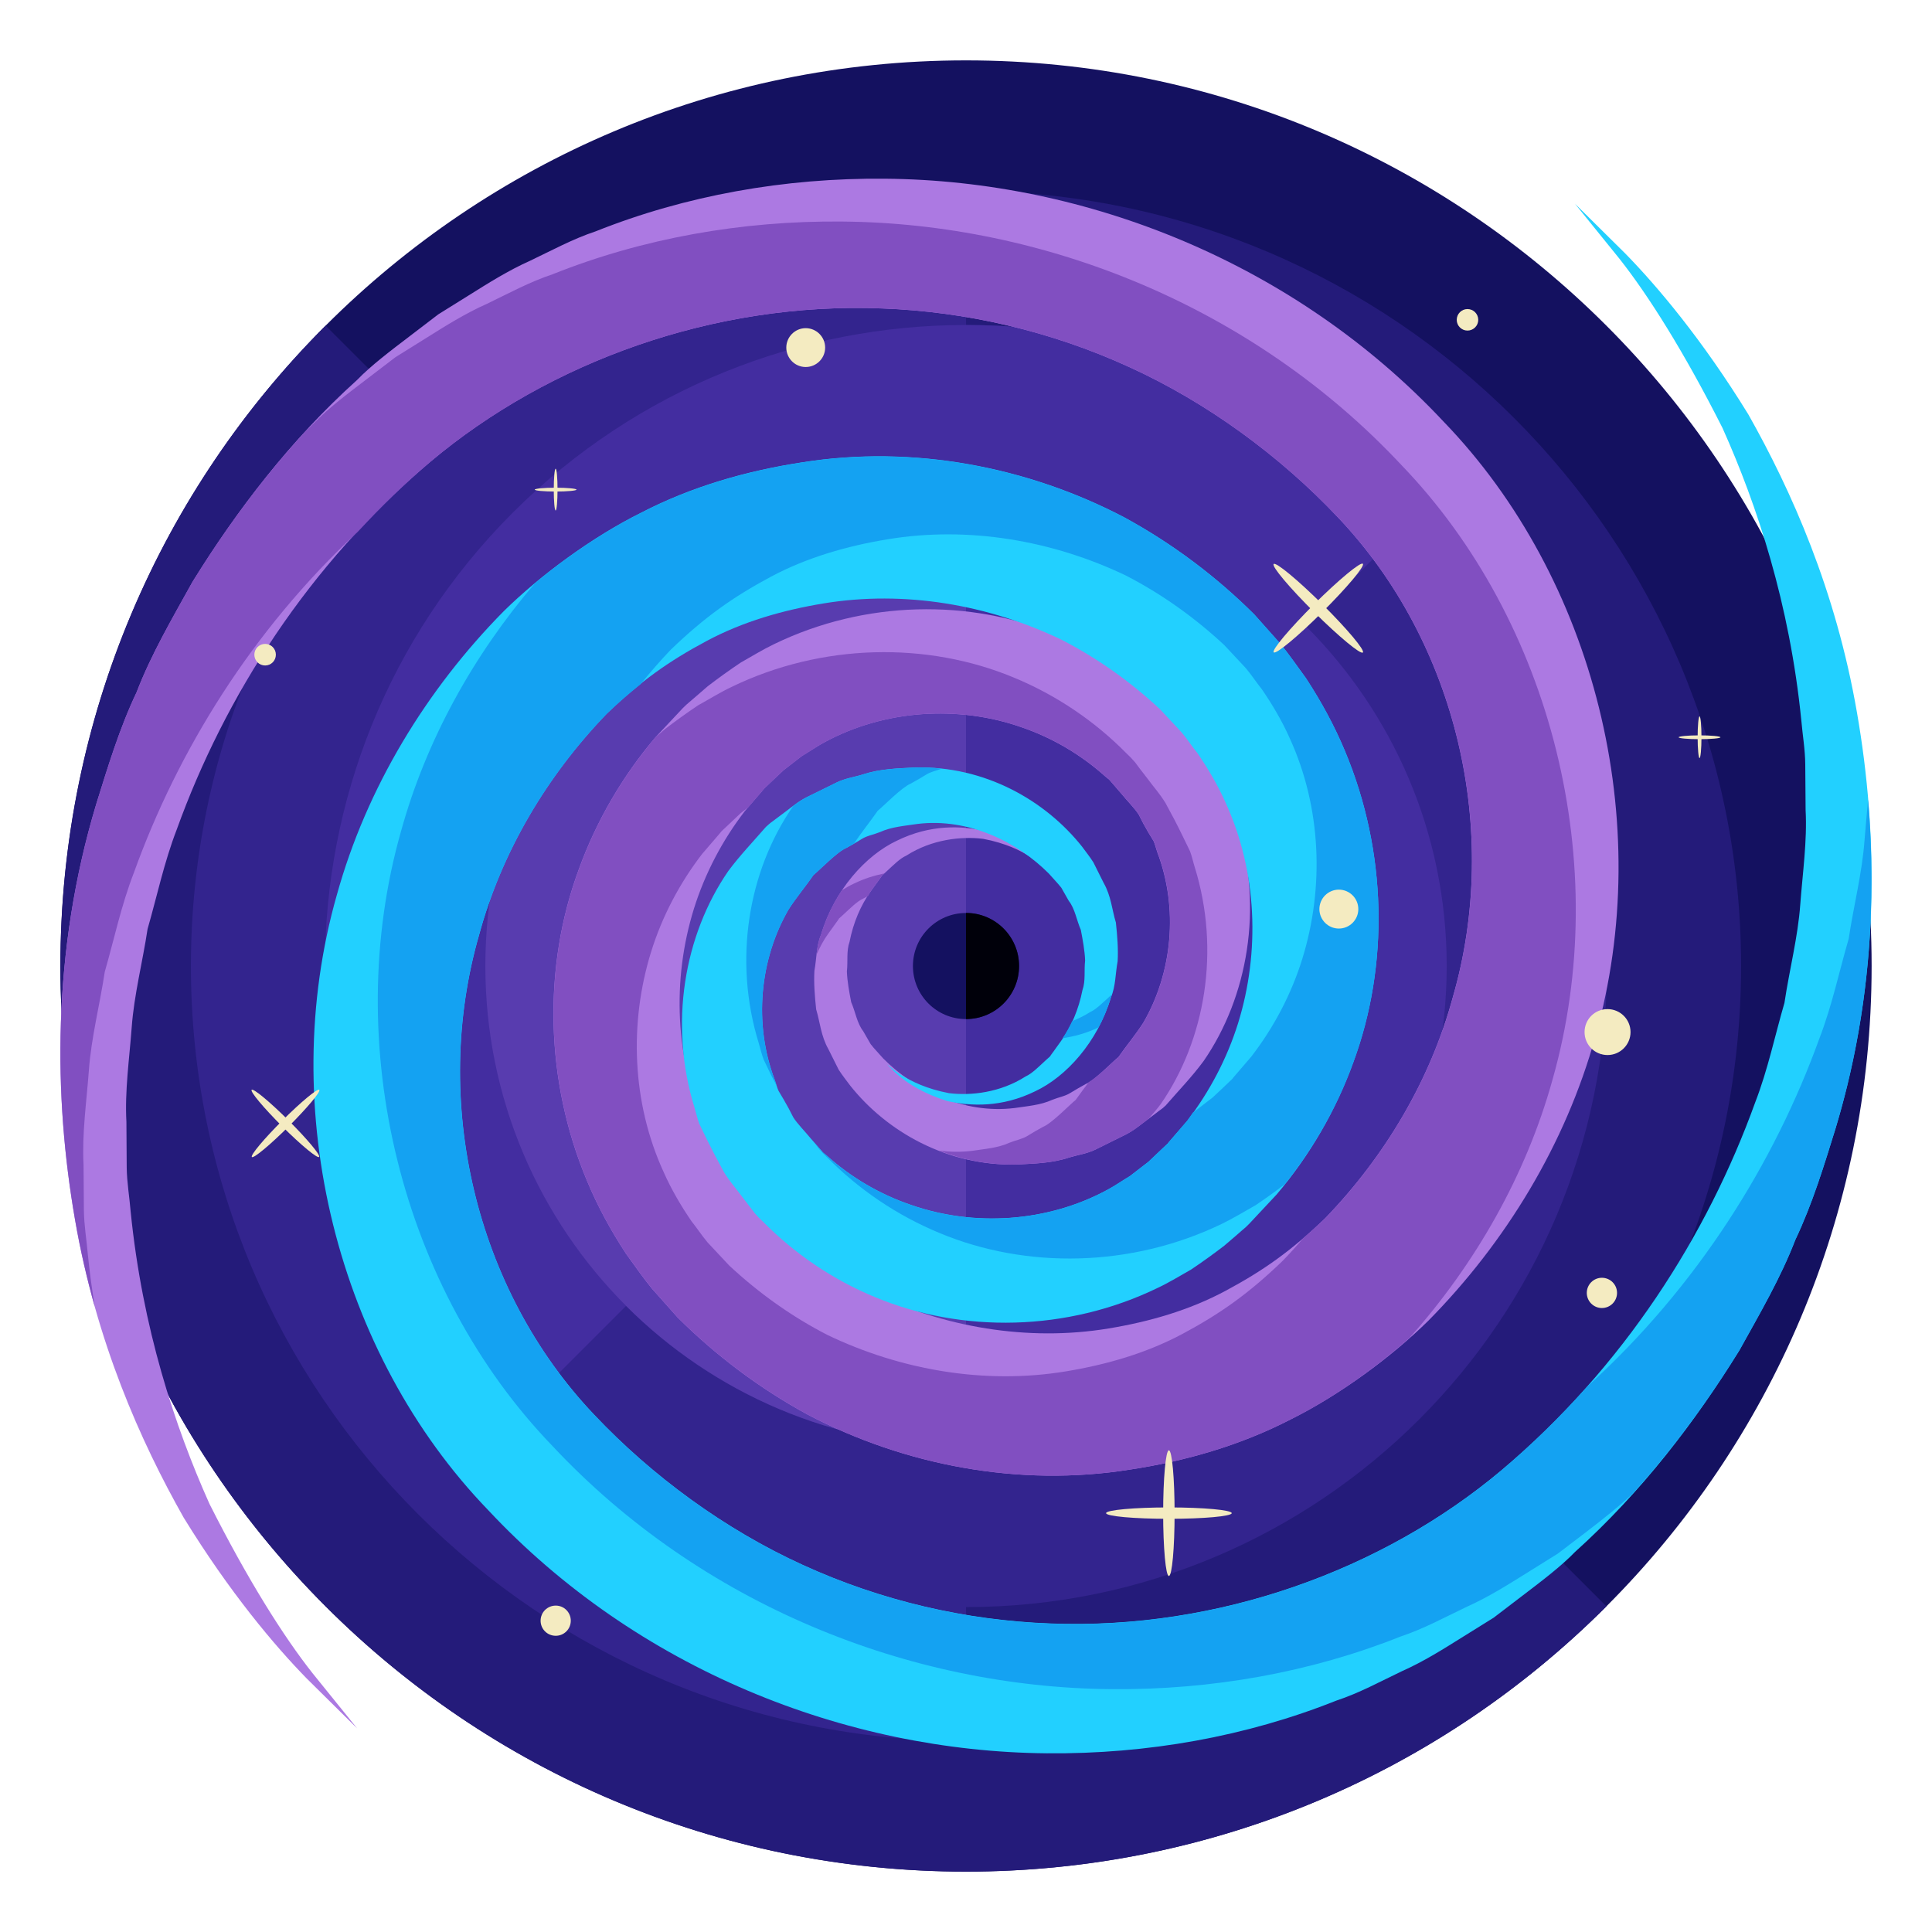
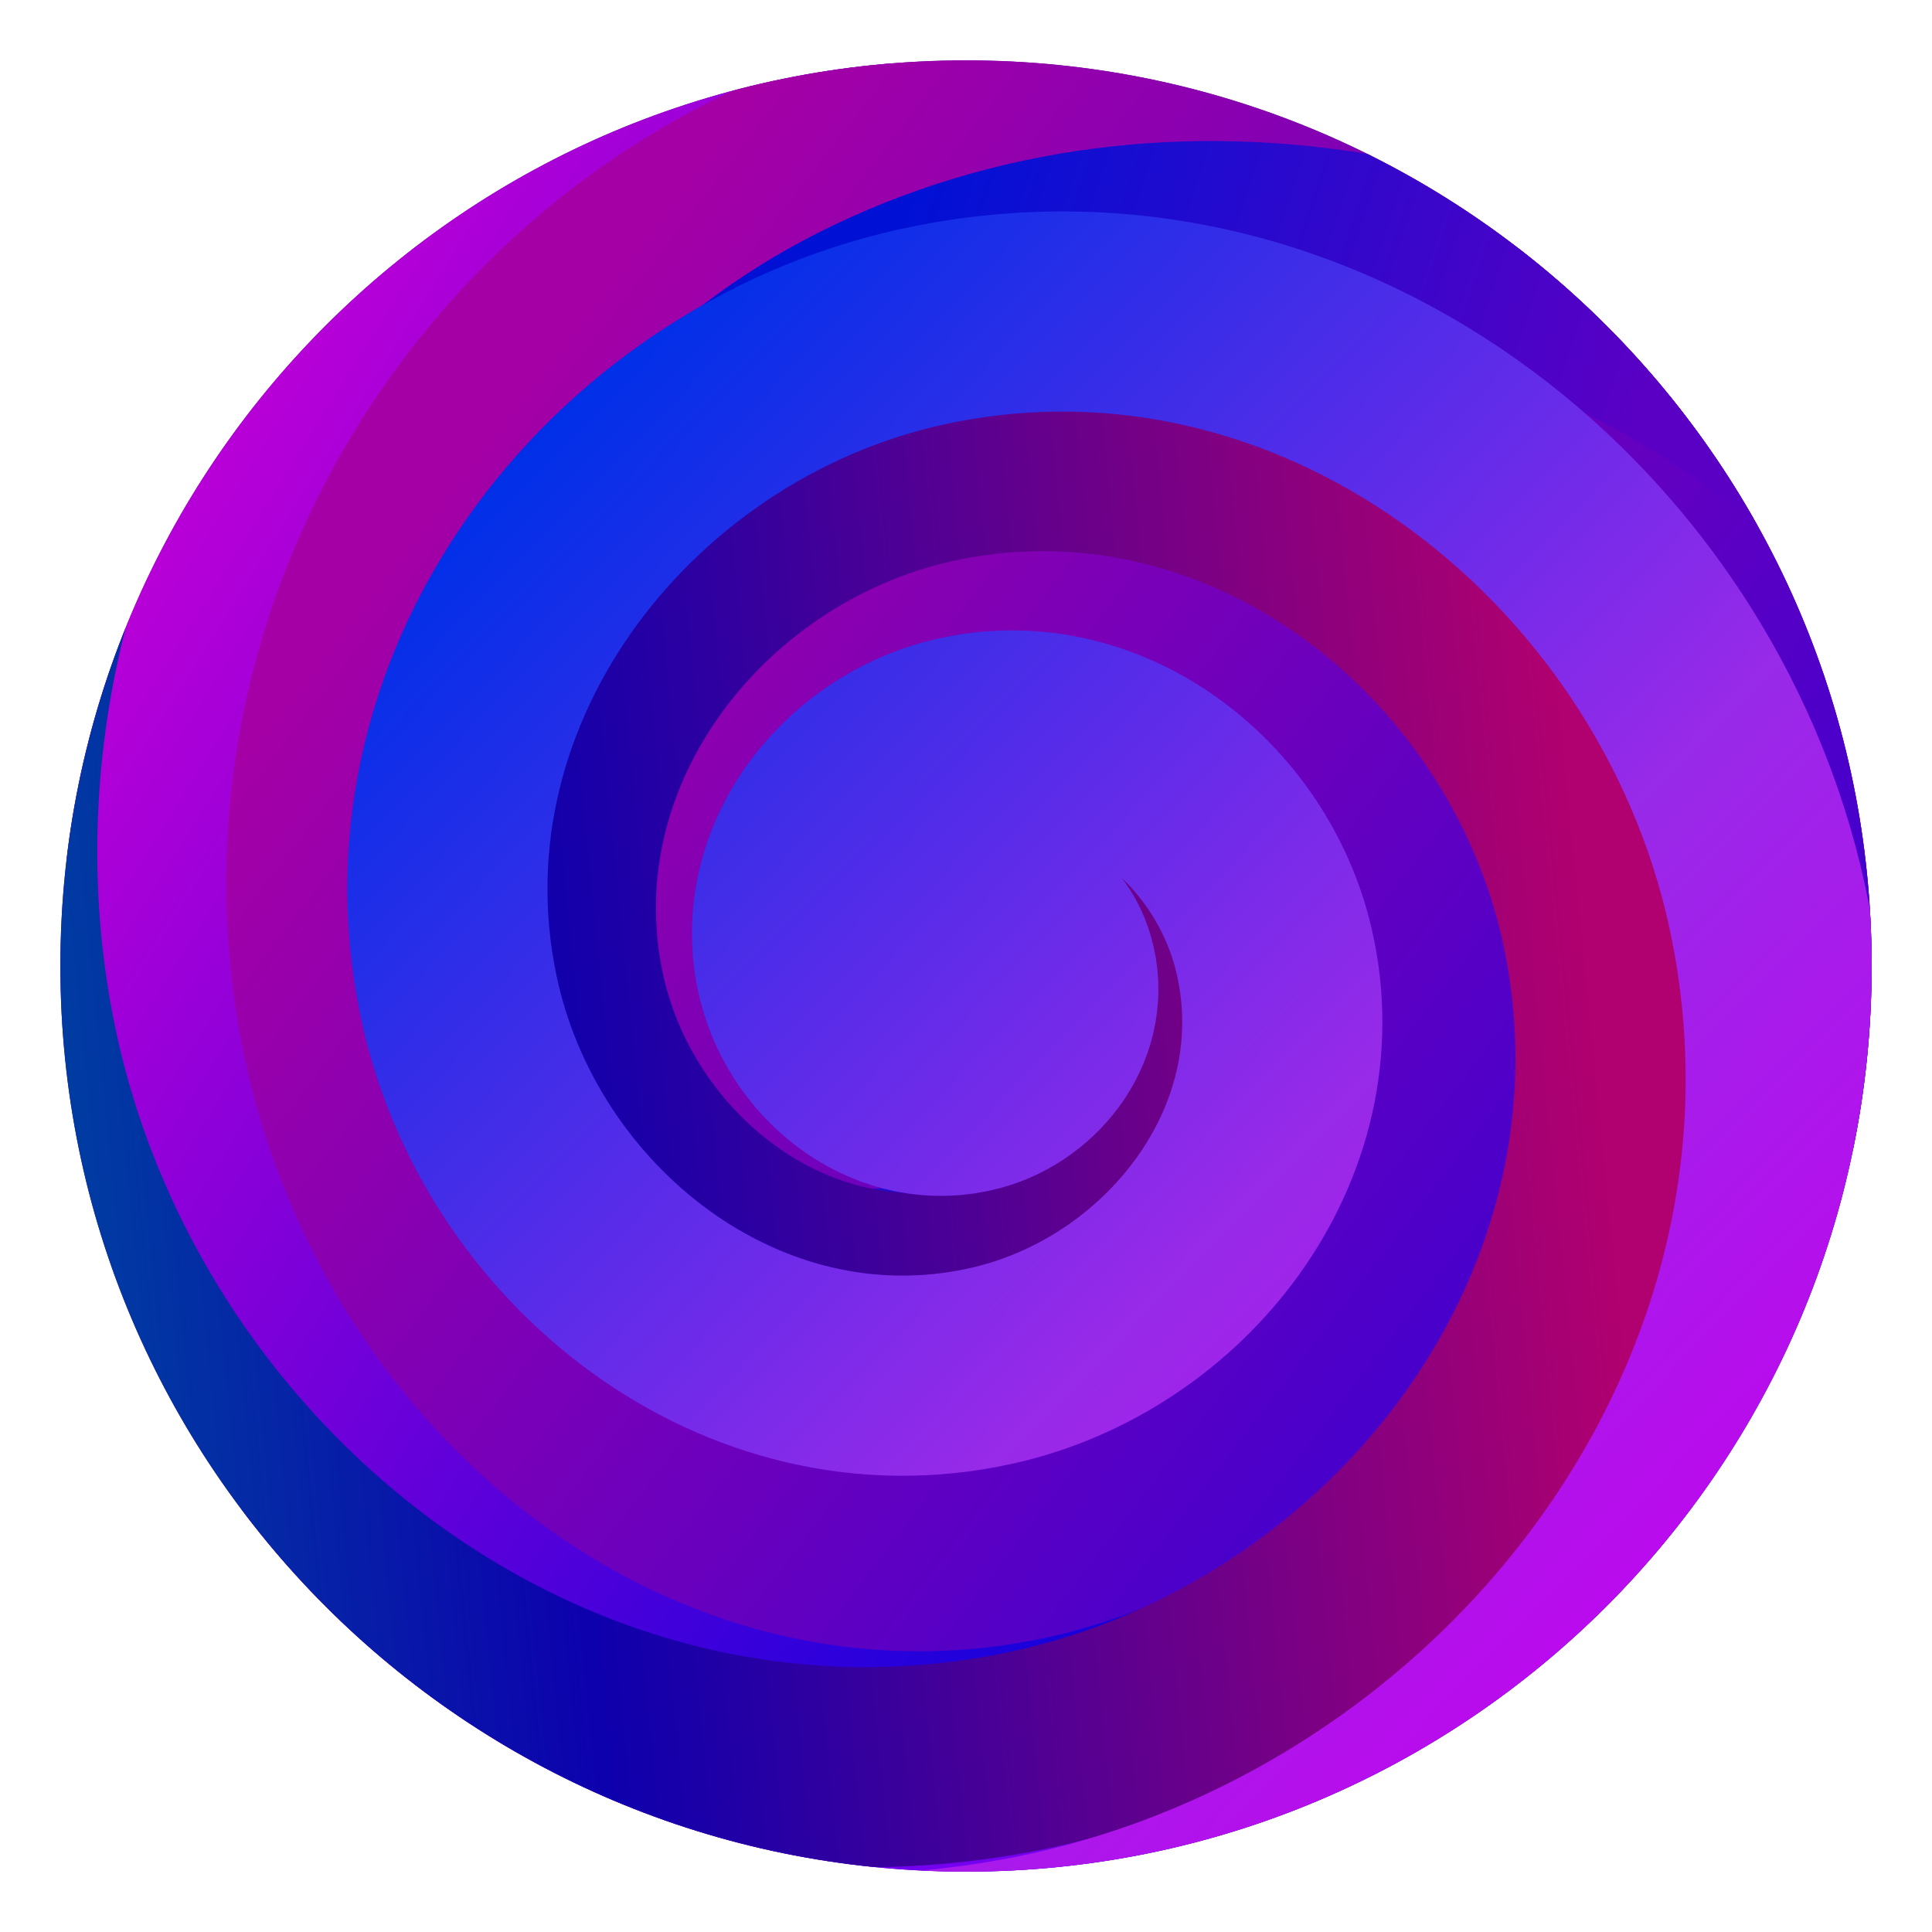
<svg xmlns="http://www.w3.org/2000/svg" height="128px" viewBox="0 0 128 128" width="128px">
-   <path d="m 124 64 c 0 33.137 -26.863 60 -60 60 s -60 -26.863 -60 -60 s 26.863 -60 60 -60 s 60 26.863 60 60 z m 0 0" fill="#141160" />
-   <path d="m 106.43 106.426 c -23.434 23.434 -61.426 23.43 -84.859 -0.004 c -23.422 -23.43 -23.422 -61.414 0 -84.848" fill="#241b7a" />
-   <path d="m 115.352 64 c 0 28.363 -22.992 51.352 -51.352 51.352 s -51.348 -22.988 -51.348 -51.352 c 0 -28.359 22.988 -51.348 51.348 -51.348 s 51.352 22.988 51.352 51.348 z m 0 0" fill="#241b7a" />
-   <path d="m 64.004 115.355 c -28.363 -0.004 -51.352 -22.996 -51.355 -51.355 c 0.004 -28.359 22.996 -51.348 51.355 -51.352" fill="#33248e" />
-   <path d="m 106.469 64 c 0 23.457 -19.012 42.473 -42.469 42.473 s -42.469 -19.016 -42.469 -42.473 c 0 -23.453 19.012 -42.469 42.469 -42.469 s 42.469 19.016 42.469 42.469 z m 0 0" fill="#33248e" />
-   <path d="m 33.965 94.035 c -16.582 -16.59 -16.578 -43.477 0.004 -60.066 c 16.586 -16.582 43.477 -16.582 60.062 0" fill="#432da0" />
-   <path d="m 95.848 64 c 0 17.59 -14.258 31.848 -31.848 31.848 s -31.848 -14.258 -31.848 -31.848 c 0 -17.586 14.258 -31.844 31.848 -31.844 s 31.848 14.258 31.848 31.844 z m 0 0" fill="#432da0" />
-   <path d="m 64 95.848 c -17.586 0 -31.844 -14.258 -31.844 -31.848 c 0 -17.586 14.258 -31.844 31.844 -31.844" fill="#583caf" />
-   <path d="m 23.664 114.512 s -1.168 -1.152 -3.348 -3.312 c -2.129 -2.18 -5.102 -5.699 -8.148 -10.656 c -2.852 -5.047 -5.797 -11.637 -7.203 -19.758 c -1.395 -8.051 -1.559 -17.668 1.418 -27.535 c 0.766 -2.449 1.523 -4.973 2.672 -7.398 c 0.965 -2.512 2.352 -4.871 3.707 -7.316 c 2.926 -4.723 6.48 -9.383 10.891 -13.359 c 0.934 -0.965 2.223 -1.938 3.488 -2.902 l 1.902 -1.453 l 1.98 -1.234 c 1.316 -0.824 2.648 -1.668 4.094 -2.312 c 1.422 -0.676 2.824 -1.445 4.344 -1.949 c 5.945 -2.371 12.516 -3.555 19.188 -3.488 c 13.348 0.113 27.172 5.598 37.004 16.105 c 9.988 10.348 14.078 26.539 10.039 40.746 c -1.973 7.113 -5.941 13.625 -11.07 18.82 c -2.422 2.379 -5.859 4.914 -9.125 6.535 c -3.34 1.723 -6.984 2.766 -10.645 3.32 c -7.348 1.172 -14.938 -0.281 -21.355 -3.652 c -3.184 -1.734 -6.082 -3.918 -8.605 -6.43 l -1.703 -1.914 c -0.543 -0.664 -1.164 -1.543 -1.719 -2.316 c -1.031 -1.578 -1.879 -3.137 -2.578 -4.816 c -2.793 -6.656 -2.934 -14.188 -0.547 -20.637 c 1.168 -3.23 2.918 -6.203 5.07 -8.742 l 1.703 -1.816 l 0.105 -0.113 l 0.246 -0.238 l 0.203 -0.176 l 0.406 -0.348 l 0.812 -0.703 c 0.68 -0.523 1.465 -1.086 2.195 -1.574 c 0.734 -0.414 1.449 -0.855 2.199 -1.215 c 6.027 -2.926 12.996 -3.004 18.703 -0.633 c 2.859 1.172 5.402 2.922 7.461 5.016 l 0.199 0.191 l 0.102 0.098 c -0.008 -0.008 0.445 0.492 0.285 0.324 l 0.289 0.379 l 0.578 0.75 c 0.387 0.535 0.766 0.934 1.148 1.566 c 0.387 0.703 0.758 1.414 1.109 2.129 l 0.516 1.059 c 0.133 0.355 0.203 0.703 0.309 1.055 c 1.723 5.539 0.688 11.441 -2.238 15.684 c -0.762 1.035 -1.652 1.953 -2.461 2.887 c -0.098 0.094 0.117 -0.086 -0.242 0.23 l -0.082 0.062 l -0.168 0.121 l -0.32 0.246 l -0.645 0.484 c -0.43 0.324 -0.809 0.648 -1.465 0.953 c -0.598 0.297 -1.188 0.59 -1.773 0.879 c -0.59 0.285 -1.172 0.355 -1.75 0.531 c -1.141 0.383 -2.316 0.402 -3.453 0.465 c -4.637 0.121 -8.645 -2.188 -11.062 -5.234 c -0.262 -0.355 -0.516 -0.668 -0.762 -1.051 c -0.223 -0.453 -0.449 -0.902 -0.676 -1.352 c -0.504 -0.891 -0.551 -1.781 -0.812 -2.637 c -0.094 -0.871 -0.164 -1.742 -0.117 -2.566 c 0.152 -0.82 0.121 -1.648 0.438 -2.379 c 0.887 -2.977 2.973 -5.27 5.023 -6.234 c 2.227 -1.094 4.281 -0.992 5.82 -0.652 c 3.07 0.961 3.977 2.57 4.035 2.449 c -0.031 0.117 -1.18 -1.367 -4.141 -1.922 c -1.449 -0.176 -3.398 0.031 -5.086 1.113 c -0.43 0.188 -0.848 0.625 -1.289 1.027 l -0.332 0.305 c 0.004 0.012 -0.141 0.207 -0.203 0.293 c -0.168 0.234 -0.344 0.469 -0.512 0.707 c -0.684 0.949 -1.18 2.117 -1.426 3.383 c -0.219 0.613 -0.098 1.305 -0.176 1.961 c 0.027 0.672 0.156 1.355 0.285 2.031 c 0.277 0.625 0.387 1.402 0.793 1.918 l 0.496 0.863 c 0.238 0.309 0.555 0.629 0.832 0.949 c 2.059 2.07 5.297 3.707 8.711 3.285 c 0.84 -0.129 1.703 -0.184 2.5 -0.547 c 0.391 -0.16 0.859 -0.238 1.188 -0.453 c 0.34 -0.207 0.676 -0.402 1.02 -0.59 c 0.598 -0.25 1.754 -1.453 2.172 -1.793 c 0.535 -0.77 1.148 -1.492 1.652 -2.285 c 1.898 -3.281 2.344 -7.543 0.906 -11.309 c -0.078 -0.234 -0.141 -0.492 -0.234 -0.707 l -0.352 -0.578 c -0.227 -0.383 -0.434 -0.773 -0.633 -1.176 c -0.27 -0.426 -0.785 -0.934 -1.164 -1.402 l -0.621 -0.719 l -0.312 -0.359 c -0.215 -0.23 0.195 0.219 0.125 0.148 l -0.082 -0.062 l -0.156 -0.129 c -1.605 -1.441 -3.512 -2.574 -5.598 -3.281 c -4.145 -1.441 -9.023 -1.168 -13.039 1.023 c -0.504 0.27 -0.973 0.605 -1.461 0.891 l -1.227 0.949 l -0.777 0.734 l -0.387 0.367 l -0.199 0.188 c -0.062 0.055 0.211 -0.191 0.059 -0.047 l -0.07 0.086 l -1.191 1.383 c -1.48 1.926 -2.637 4.121 -3.371 6.469 c -1.457 4.688 -1.277 10.004 0.828 14.605 c 0.508 1.141 1.172 2.27 1.852 3.262 c 0.371 0.457 0.625 0.867 1.062 1.391 l 1.434 1.535 c 1.953 1.824 4.141 3.383 6.527 4.605 c 4.812 2.312 10.391 3.297 15.77 2.406 c 2.676 -0.441 5.336 -1.199 7.746 -2.492 c 2.504 -1.34 4.363 -2.652 6.613 -4.82 c 3.953 -4.098 6.953 -9.133 8.449 -14.641 c 3.18 -11.004 0.273 -23.477 -7.613 -31.785 c -3.844 -4.074 -8.68 -7.617 -13.832 -9.961 c -5.184 -2.375 -10.793 -3.672 -16.367 -3.879 c -11.156 -0.441 -22.07 3.555 -29.914 10.141 c -8.113 6.848 -13.648 15.594 -16.816 24.375 c -0.844 2.184 -1.312 4.441 -1.934 6.594 c -0.336 2.219 -0.895 4.367 -1.051 6.504 c -0.16 2.137 -0.465 4.23 -0.352 6.273 c 0.004 1.023 0.016 2.031 0.02 3.027 c 0.012 0.992 0.184 1.961 0.262 2.926 c 0.773 7.695 2.922 14.23 5.223 19.363 c 2.539 5.035 4.914 8.793 6.824 11.211 c 1.934 2.387 2.961 3.664 2.961 3.664 z m 0 0" fill="#ac79e2" />
-   <path d="m 54.094 63.254 c 0.223 -0.496 0.473 -0.977 0.777 -1.391 c 0.172 -0.242 0.34 -0.477 0.508 -0.707 c 0.062 -0.09 0.211 -0.285 0.203 -0.297 l 0.332 -0.301 c 0.445 -0.406 0.863 -0.84 1.289 -1.031 c 0.102 -0.062 0.207 -0.098 0.309 -0.156 c 0.074 -0.113 0.117 -0.242 0.195 -0.348 c 0.172 -0.238 0.344 -0.477 0.512 -0.707 c 0.062 -0.09 0.207 -0.281 0.203 -0.297 l 0.164 -0.152 c -0.652 0.137 -1.316 0.332 -2.016 0.676 c -0.262 0.121 -0.523 0.27 -0.789 0.434 c -0.582 0.875 -1.07 1.871 -1.391 2.957 c -0.176 0.414 -0.242 0.859 -0.297 1.32 z m 0 0" fill="#814fc1" />
-   <path d="m 36.621 18.168 c -1.523 0.504 -2.926 1.27 -4.344 1.953 c -1.445 0.641 -2.777 1.48 -4.098 2.309 l -1.977 1.234 l -1.902 1.453 c -1.27 0.965 -2.559 1.941 -3.488 2.902 c -0.203 0.184 -0.379 0.383 -0.578 0.566 c -2.879 3.125 -5.352 6.52 -7.477 9.953 c -1.355 2.445 -2.738 4.805 -3.703 7.316 c -1.152 2.426 -1.906 4.949 -2.672 7.398 c -2.973 9.863 -2.812 19.48 -1.414 27.535 c 0.348 2.02 0.793 3.945 1.309 5.773 c -0.18 -1.125 -0.34 -2.266 -0.457 -3.449 c -0.082 -0.961 -0.25 -1.926 -0.262 -2.922 c -0.004 -0.996 -0.016 -2.004 -0.023 -3.023 c -0.109 -2.051 0.195 -4.141 0.355 -6.273 c 0.156 -2.145 0.715 -4.289 1.051 -6.508 c 0.621 -2.152 1.09 -4.41 1.938 -6.59 c 2.898 -8.039 7.805 -16.035 14.848 -22.586 c 1.496 -1.613 3.082 -3.172 4.809 -4.629 c 7.844 -6.59 18.754 -10.586 29.91 -10.145 c 5.574 0.207 11.188 1.508 16.367 3.879 c 5.152 2.344 9.988 5.891 13.832 9.965 c 7.887 8.309 10.793 20.777 7.613 31.785 c -1.496 5.508 -4.496 10.539 -8.445 14.641 c -0.508 0.488 -0.988 0.918 -1.465 1.324 c -0.445 0.52 -0.902 1.027 -1.379 1.516 c -2.25 2.164 -4.109 3.48 -6.609 4.82 c -2.414 1.293 -5.07 2.051 -7.746 2.492 c -5.383 0.891 -10.961 -0.098 -15.773 -2.402 c -2.387 -1.223 -4.574 -2.789 -6.527 -4.609 l -1.434 -1.531 c -0.438 -0.527 -0.688 -0.934 -1.059 -1.395 c -0.68 -0.988 -1.348 -2.121 -1.852 -3.266 c -2.109 -4.594 -2.289 -9.91 -0.828 -14.602 c 0.73 -2.348 1.891 -4.543 3.371 -6.469 l 1.188 -1.383 l 0.074 -0.09 c 0.148 -0.145 -0.125 0.105 -0.062 0.047 l 0.199 -0.188 l 0.387 -0.363 l 0.777 -0.734 l 0.492 -0.379 l 0.973 -1.133 l 0.074 -0.09 c 0.148 -0.145 -0.125 0.105 -0.059 0.047 l 0.199 -0.188 l 0.387 -0.363 l 0.777 -0.738 l 1.227 -0.945 c 0.488 -0.285 0.957 -0.625 1.457 -0.891 c 4.023 -2.195 8.898 -2.469 13.043 -1.023 c 2.086 0.703 3.992 1.836 5.598 3.281 l 0.156 0.129 l 0.078 0.062 c 0.07 0.07 -0.34 -0.379 -0.125 -0.148 l 0.312 0.359 l 0.621 0.719 c 0.383 0.469 0.898 0.973 1.168 1.402 c 0.195 0.402 0.406 0.793 0.629 1.176 l 0.352 0.574 c 0.098 0.219 0.156 0.473 0.238 0.707 c 1.438 3.77 0.988 8.031 -0.906 11.309 c -0.508 0.797 -1.121 1.52 -1.652 2.285 c -0.383 0.309 -1.352 1.301 -1.98 1.672 c -0.293 0.387 -0.582 0.773 -0.863 1.172 c -0.418 0.336 -1.574 1.547 -2.172 1.793 c -0.344 0.184 -0.68 0.379 -1.016 0.59 c -0.332 0.211 -0.801 0.293 -1.191 0.453 c -0.801 0.363 -1.66 0.414 -2.496 0.543 c -0.738 0.09 -1.461 0.074 -2.176 -0.016 c 1.59 0.617 3.324 0.969 5.172 0.918 c 1.137 -0.062 2.312 -0.082 3.453 -0.465 c 0.578 -0.18 1.16 -0.246 1.75 -0.531 c 0.586 -0.285 1.176 -0.582 1.773 -0.879 c 0.66 -0.301 1.039 -0.629 1.465 -0.949 l 0.266 -0.203 c 0.273 -0.324 0.559 -0.645 0.812 -0.988 c 2.93 -4.246 3.961 -10.148 2.242 -15.688 c -0.109 -0.348 -0.18 -0.699 -0.312 -1.051 l -0.516 -1.062 c -0.348 -0.715 -0.719 -1.426 -1.105 -2.125 c -0.387 -0.637 -0.766 -1.035 -1.148 -1.562 l -0.586 -0.758 l -0.281 -0.379 c 0.156 0.172 -0.301 -0.332 -0.289 -0.32 l -0.102 -0.098 l -0.195 -0.191 c -2.062 -2.094 -4.609 -3.84 -7.465 -5.016 c -5.707 -2.371 -12.672 -2.289 -18.699 0.633 c -0.754 0.359 -1.465 0.805 -2.203 1.211 c -0.734 0.492 -1.516 1.055 -2.195 1.578 l -0.617 0.531 l -0.02 0.02 c -2.152 2.543 -3.902 5.512 -5.07 8.746 c -2.387 6.449 -2.246 13.98 0.547 20.637 c 0.699 1.68 1.547 3.238 2.578 4.816 c 0.559 0.77 1.176 1.652 1.723 2.316 l 1.699 1.914 c 2.523 2.512 5.422 4.691 8.609 6.43 c 6.418 3.367 14.004 4.82 21.355 3.648 c 3.656 -0.555 7.301 -1.598 10.641 -3.32 c 2.754 -1.363 5.586 -3.375 7.875 -5.398 c 4.355 -4.891 7.719 -10.758 9.48 -17.113 c 4.043 -14.207 -0.047 -30.398 -10.035 -40.75 c -9.844 -10.508 -23.664 -15.992 -37.016 -16.105 c -6.672 -0.066 -13.242 1.117 -19.184 3.488 z m 0 0" fill="#814fc1" />
-   <path d="m 104.34 13.492 s 1.164 1.148 3.344 3.309 c 2.133 2.184 5.102 5.703 8.148 10.656 c 2.852 5.051 5.797 11.641 7.199 19.762 c 1.402 8.051 1.559 17.668 -1.418 27.531 c -0.762 2.453 -1.52 4.973 -2.672 7.398 c -0.965 2.512 -2.348 4.875 -3.703 7.316 c -2.922 4.727 -6.48 9.387 -10.891 13.359 c -0.934 0.965 -2.223 1.938 -3.488 2.902 l -1.902 1.453 l -1.977 1.23 c -1.324 0.828 -2.652 1.672 -4.098 2.312 c -1.426 0.68 -2.824 1.449 -4.344 1.949 c -5.945 2.371 -12.512 3.555 -19.188 3.492 c -13.348 -0.117 -27.176 -5.598 -37.008 -16.113 c -9.984 -10.344 -14.074 -26.539 -10.031 -40.738 c 1.969 -7.113 5.938 -13.625 11.07 -18.824 c 2.418 -2.375 5.855 -4.914 9.121 -6.531 c 3.34 -1.727 6.98 -2.766 10.645 -3.324 c 7.348 -1.172 14.938 0.285 21.355 3.652 c 3.188 1.738 6.086 3.918 8.605 6.43 l 1.703 1.914 c 0.547 0.664 1.16 1.543 1.723 2.316 c 1.027 1.578 1.875 3.137 2.574 4.812 c 2.793 6.66 2.938 14.191 0.547 20.645 c -1.168 3.23 -2.918 6.195 -5.074 8.738 l -1.699 1.816 l -0.105 0.113 l -0.246 0.242 l -0.203 0.172 l -0.402 0.352 l -0.816 0.699 c -0.68 0.523 -1.465 1.09 -2.195 1.578 c -0.734 0.414 -1.445 0.855 -2.203 1.211 c -6.023 2.926 -12.992 3.004 -18.699 0.633 c -2.855 -1.172 -5.402 -2.922 -7.461 -5.016 l -0.199 -0.191 l -0.098 -0.094 c 0.008 0.008 -0.449 -0.496 -0.289 -0.328 l -0.289 -0.375 l -0.578 -0.754 c -0.387 -0.527 -0.766 -0.93 -1.148 -1.566 c -0.387 -0.703 -0.758 -1.41 -1.109 -2.121 l -0.516 -1.066 c -0.129 -0.352 -0.203 -0.699 -0.309 -1.051 c -1.719 -5.543 -0.688 -11.445 2.238 -15.688 c 0.762 -1.027 1.652 -1.953 2.461 -2.887 c 0.102 -0.094 -0.117 0.09 0.25 -0.23 l 0.074 -0.062 l 0.164 -0.121 l 0.328 -0.246 l 0.645 -0.484 c 0.43 -0.324 0.812 -0.652 1.465 -0.953 c 0.594 -0.297 1.191 -0.59 1.777 -0.875 c 0.582 -0.285 1.168 -0.355 1.742 -0.535 c 1.141 -0.379 2.316 -0.402 3.461 -0.465 c 4.633 -0.117 8.637 2.191 11.059 5.234 c 0.258 0.355 0.516 0.668 0.758 1.051 c 0.227 0.453 0.453 0.906 0.676 1.352 c 0.508 0.891 0.555 1.785 0.816 2.637 c 0.094 0.871 0.164 1.742 0.117 2.566 c -0.156 0.82 -0.125 1.648 -0.441 2.383 c -0.887 2.977 -2.969 5.266 -5.02 6.23 c -2.23 1.094 -4.281 0.992 -5.824 0.648 c -3.07 -0.953 -3.977 -2.566 -4.035 -2.449 c 0.035 -0.113 1.184 1.367 4.145 1.926 c 1.449 0.18 3.398 -0.031 5.082 -1.109 c 0.43 -0.195 0.848 -0.629 1.293 -1.035 l 0.328 -0.297 c -0.004 -0.016 0.141 -0.207 0.207 -0.297 c 0.164 -0.234 0.336 -0.465 0.508 -0.707 c 0.688 -0.949 1.176 -2.117 1.426 -3.383 c 0.219 -0.613 0.098 -1.301 0.176 -1.961 c -0.027 -0.672 -0.156 -1.355 -0.285 -2.031 c -0.277 -0.625 -0.387 -1.402 -0.797 -1.918 l -0.492 -0.867 c -0.238 -0.305 -0.559 -0.629 -0.832 -0.945 c -2.059 -2.07 -5.301 -3.707 -8.711 -3.285 c -0.84 0.129 -1.699 0.184 -2.496 0.547 c -0.395 0.16 -0.863 0.238 -1.191 0.453 c -0.34 0.211 -0.672 0.406 -1.02 0.59 c -0.598 0.246 -1.754 1.453 -2.172 1.793 c -0.531 0.77 -1.145 1.492 -1.652 2.285 c -1.898 3.281 -2.344 7.539 -0.906 11.309 c 0.082 0.23 0.141 0.488 0.242 0.703 l 0.344 0.582 c 0.227 0.383 0.434 0.773 0.633 1.176 c 0.27 0.426 0.781 0.938 1.164 1.406 l 0.625 0.711 l 0.312 0.363 c 0.211 0.23 -0.195 -0.215 -0.125 -0.148 l 0.074 0.062 l 0.16 0.129 c 1.602 1.445 3.512 2.574 5.598 3.281 c 4.145 1.445 9.02 1.168 13.039 -1.023 c 0.504 -0.27 0.969 -0.602 1.457 -0.891 l 1.23 -0.949 l 0.777 -0.738 l 0.387 -0.367 l 0.199 -0.184 c 0.062 -0.062 -0.207 0.188 -0.062 0.043 l 0.074 -0.086 l 1.191 -1.379 c 1.48 -1.93 2.637 -4.125 3.371 -6.473 c 1.453 -4.688 1.277 -10.004 -0.828 -14.605 c -0.504 -1.141 -1.172 -2.27 -1.852 -3.262 c -0.375 -0.461 -0.625 -0.867 -1.062 -1.395 l -1.434 -1.535 c -1.953 -1.82 -4.141 -3.379 -6.527 -4.605 c -4.816 -2.312 -10.391 -3.293 -15.773 -2.402 c -2.672 0.441 -5.332 1.199 -7.746 2.492 c -2.5 1.336 -4.359 2.652 -6.609 4.816 c -3.953 4.105 -6.957 9.137 -8.453 14.645 c -3.176 11.004 -0.273 23.477 7.613 31.785 c 3.844 4.074 8.68 7.617 13.832 9.961 c 5.184 2.375 10.793 3.672 16.371 3.879 c 11.156 0.438 22.066 -3.555 29.91 -10.145 c 8.117 -6.848 13.648 -15.594 16.816 -24.375 c 0.844 -2.18 1.309 -4.438 1.938 -6.594 c 0.332 -2.215 0.891 -4.359 1.047 -6.504 c 0.16 -2.137 0.465 -4.227 0.355 -6.273 c -0.008 -1.02 -0.02 -2.031 -0.023 -3.023 c -0.008 -0.996 -0.18 -1.961 -0.262 -2.926 c -0.77 -7.695 -2.918 -14.227 -5.223 -19.367 c -2.539 -5.031 -4.914 -8.789 -6.824 -11.207 c -1.926 -2.379 -2.953 -3.652 -2.953 -3.652 z m 0 0" fill="#22d0ff" />
-   <path d="m 108.137 98.988 c 2.715 -3.008 5.074 -6.242 7.102 -9.523 c 1.355 -2.445 2.738 -4.805 3.703 -7.316 c 1.152 -2.426 1.91 -4.949 2.672 -7.398 c 2.297 -7.609 2.715 -15.062 2.152 -21.766 c -0.078 0.895 -0.168 1.793 -0.238 2.707 c -0.156 2.141 -0.715 4.289 -1.047 6.504 c -0.629 2.156 -1.098 4.414 -1.938 6.594 c -2.977 8.246 -8.066 16.441 -15.395 23.086 c -1.734 1.945 -3.621 3.809 -5.68 5.547 c -7.848 6.59 -18.758 10.586 -29.914 10.145 c -5.578 -0.207 -11.188 -1.508 -16.367 -3.879 c -5.152 -2.344 -9.988 -5.891 -13.832 -9.965 c -7.891 -8.309 -10.793 -20.777 -7.617 -31.785 c 1.5 -5.508 4.496 -10.539 8.453 -14.641 c 0.781 -0.75 1.512 -1.375 2.238 -1.957 c 0.645 -0.793 1.312 -1.57 2.02 -2.305 c 2.25 -2.164 4.109 -3.477 6.613 -4.82 c 2.41 -1.289 5.07 -2.047 7.75 -2.488 c 5.383 -0.891 10.953 0.094 15.773 2.398 c 2.383 1.227 4.566 2.789 6.523 4.609 l 1.43 1.531 c 0.441 0.527 0.688 0.934 1.062 1.398 c 0.68 0.988 1.352 2.121 1.855 3.262 c 2.102 4.602 2.281 9.914 0.824 14.605 c -0.73 2.348 -1.887 4.539 -3.371 6.465 l -1.191 1.387 l -0.07 0.086 c -0.148 0.145 0.121 -0.105 0.062 -0.047 l -0.203 0.188 l -0.383 0.367 l -0.781 0.734 l -1.227 0.945 c -0.027 0.016 -0.051 0.035 -0.078 0.047 c -0.133 0.184 -0.25 0.379 -0.387 0.559 l -1.191 1.379 l -0.07 0.09 c -0.148 0.141 0.121 -0.109 0.059 -0.043 l -0.199 0.184 l -0.387 0.363 l -0.777 0.738 l -1.227 0.949 c -0.492 0.289 -0.961 0.621 -1.461 0.891 c -4.02 2.191 -8.895 2.469 -13.039 1.023 c -2.082 -0.707 -3.992 -1.836 -5.598 -3.281 l -0.16 -0.125 l -0.074 -0.066 c -0.07 -0.066 0.34 0.379 0.125 0.148 l -0.312 -0.359 l -0.438 -0.504 l 0.035 0.047 l 0.289 0.379 c -0.156 -0.172 0.297 0.332 0.289 0.324 l 0.098 0.098 l 0.199 0.191 c 2.062 2.094 4.605 3.836 7.461 5.012 c 5.707 2.375 12.676 2.293 18.703 -0.629 c 0.75 -0.363 1.469 -0.809 2.199 -1.215 c 0.645 -0.43 1.312 -0.914 1.926 -1.379 c 1.91 -2.391 3.488 -5.117 4.555 -8.07 c 2.391 -6.453 2.246 -13.984 -0.547 -20.641 c -0.699 -1.68 -1.543 -3.238 -2.574 -4.816 c -0.559 -0.773 -1.176 -1.652 -1.723 -2.316 l -1.703 -1.914 c -2.52 -2.508 -5.418 -4.691 -8.605 -6.43 c -6.418 -3.363 -14.008 -4.82 -21.355 -3.652 c -3.66 0.562 -7.305 1.598 -10.641 3.324 c -2.418 1.199 -4.93 2.902 -7.059 4.672 c -4.062 4.75 -7.199 10.363 -8.875 16.422 c -4.043 14.207 0.047 30.402 10.031 40.746 c 9.832 10.508 23.66 15.996 37.012 16.109 c 6.672 0.062 13.238 -1.121 19.18 -3.488 c 1.523 -0.508 2.926 -1.273 4.348 -1.953 c 1.441 -0.641 2.77 -1.484 4.094 -2.309 l 1.977 -1.234 l 1.902 -1.449 c 1.082 -0.832 2.137 -1.664 3.02 -2.488 z m 0 0" fill="#14a2f2" />
-   <path d="m 73.668 65.875 l -0.16 0.152 c -0.449 0.402 -0.867 0.836 -1.293 1.031 c -0.383 0.242 -0.781 0.434 -1.18 0.594 c -0.188 0.398 -0.395 0.781 -0.637 1.133 c 0.766 -0.117 1.555 -0.32 2.387 -0.719 c 0.328 -0.625 0.609 -1.293 0.82 -1.996 c 0.027 -0.062 0.043 -0.129 0.062 -0.195 z m 0 0" fill="#14a2f2" />
-   <path d="m 52.242 60.262 c 0.508 -0.793 1.121 -1.516 1.652 -2.285 c 0.418 -0.34 1.578 -1.547 2.172 -1.793 c 0.18 -0.094 0.348 -0.199 0.523 -0.301 c 0.484 -0.746 1.059 -1.438 1.562 -2.168 c 0.422 -0.34 1.578 -1.543 2.176 -1.793 c 0.344 -0.188 0.68 -0.379 1.016 -0.59 c 0.289 -0.188 0.688 -0.277 1.047 -0.402 c -0.578 -0.066 -1.172 -0.094 -1.77 -0.078 c -1.141 0.062 -2.32 0.082 -3.461 0.465 c -0.574 0.176 -1.156 0.246 -1.742 0.531 c -0.586 0.289 -1.184 0.582 -1.777 0.875 c -0.453 0.215 -0.773 0.438 -1.07 0.66 c -0.016 0.023 -0.039 0.043 -0.051 0.066 c -2.93 4.246 -3.961 10.148 -2.242 15.688 c 0.105 0.352 0.18 0.699 0.312 1.051 l 0.512 1.066 c 0.113 0.227 0.242 0.453 0.355 0.684 c -0.035 -0.125 -0.078 -0.246 -0.121 -0.367 c -1.438 -3.77 -0.992 -8.027 0.906 -11.309 z m 0 0" fill="#14a2f2" />
-   <g fill="#f4ebc1">
-     <path d="m 16.672 72.203 c 0.109 -0.113 1.203 0.793 2.438 2.023 c 1.234 1.227 2.145 2.316 2.031 2.426 c -0.113 0.113 -1.203 -0.793 -2.438 -2.02 c -1.234 -1.23 -2.145 -2.316 -2.031 -2.43 z m 0 0" />
-     <path d="m 21.156 72.203 c 0.109 0.113 -0.801 1.199 -2.035 2.43 c -1.234 1.23 -2.324 2.133 -2.434 2.023 c -0.113 -0.113 0.797 -1.199 2.031 -2.43 c 1.234 -1.23 2.324 -2.133 2.438 -2.023 z m 0 0" />
-     <path d="m 112.727 48.844 c 0 0.766 -0.059 1.383 -0.129 1.383 c -0.066 0 -0.125 -0.617 -0.125 -1.383 c 0 -0.762 0.059 -1.383 0.125 -1.383 c 0.07 0 0.129 0.621 0.129 1.383 z m 0 0" />
-     <path d="m 113.984 48.848 c 0 0.066 -0.621 0.125 -1.387 0.125 c -0.762 0 -1.383 -0.059 -1.383 -0.125 c 0 -0.07 0.621 -0.129 1.383 -0.129 c 0.766 0 1.387 0.059 1.387 0.129 z m 0 0" />
-     <path d="m 36.938 32.438 c 0 0.762 -0.055 1.383 -0.125 1.383 s -0.125 -0.621 -0.125 -1.383 s 0.055 -1.383 0.125 -1.383 s 0.125 0.621 0.125 1.383 z m 0 0" />
-     <path d="m 38.195 32.441 c 0 0.066 -0.617 0.125 -1.383 0.125 c -0.762 0 -1.383 -0.059 -1.383 -0.125 c 0 -0.07 0.621 -0.129 1.383 -0.129 c 0.766 0 1.383 0.059 1.383 0.129 z m 0 0" />
-     <path d="m 84.383 37.367 c 0.145 -0.148 1.59 1.047 3.223 2.664 c 1.629 1.617 2.836 3.051 2.688 3.199 c -0.145 0.148 -1.586 -1.047 -3.219 -2.664 c -1.633 -1.617 -2.84 -3.051 -2.691 -3.199 z m 0 0" />
-     <path d="m 90.293 37.352 c 0.148 0.148 -1.055 1.582 -2.688 3.203 c -1.629 1.621 -3.07 2.812 -3.219 2.664 c -0.145 -0.148 1.059 -1.578 2.688 -3.199 c 1.633 -1.621 3.074 -2.812 3.219 -2.668 z m 0 0" />
-     <path d="m 77.82 100.25 c 0 2.301 -0.168 4.164 -0.379 4.164 c -0.207 0 -0.379 -1.863 -0.379 -4.164 s 0.172 -4.164 0.379 -4.164 c 0.211 0 0.379 1.863 0.379 4.164 z m 0 0" />
-     <path d="m 81.605 100.25 c 0 0.207 -1.863 0.375 -4.16 0.375 c -2.301 0 -4.164 -0.168 -4.164 -0.375 s 1.863 -0.379 4.164 -0.379 c 2.297 0 4.16 0.172 4.16 0.379 z m 0 0" />
-     <path d="m 18.277 43.375 c 0 0.395 -0.316 0.715 -0.711 0.715 c -0.395 0 -0.715 -0.32 -0.715 -0.715 s 0.32 -0.715 0.715 -0.715 c 0.395 0 0.711 0.32 0.711 0.715 z m 0 0" />
-     <path d="m 97.938 21.191 c 0 0.391 -0.32 0.711 -0.715 0.711 c -0.391 0 -0.711 -0.32 -0.711 -0.711 c 0 -0.395 0.32 -0.715 0.711 -0.715 c 0.395 0 0.715 0.32 0.715 0.715 z m 0 0" />
-     <path d="m 89.992 60.23 c 0 0.711 -0.578 1.289 -1.289 1.289 s -1.289 -0.578 -1.289 -1.289 c 0 -0.711 0.578 -1.289 1.289 -1.289 s 1.289 0.578 1.289 1.289 z m 0 0" />
-     <path d="m 54.668 23.031 c 0 0.707 -0.578 1.285 -1.289 1.285 c -0.707 0 -1.285 -0.578 -1.285 -1.285 c 0 -0.711 0.578 -1.289 1.285 -1.289 c 0.711 0 1.289 0.578 1.289 1.289 z m 0 0" />
-     <path d="m 107.133 85.656 c 0 0.555 -0.449 1.004 -1.004 1.004 c -0.551 0 -1 -0.449 -1 -1.004 c 0 -0.551 0.449 -1 1 -1 c 0.555 0 1.004 0.449 1.004 1 z m 0 0" />
-     <path d="m 37.816 107.375 c 0 0.555 -0.445 1 -0.996 1 c -0.559 0 -1.004 -0.445 -1.004 -1 c 0 -0.551 0.445 -1 1.004 -1 c 0.551 0 0.996 0.449 0.996 1 z m 0 0" />
-     <path d="m 108.027 68.379 c 0 0.836 -0.684 1.52 -1.523 1.52 c -0.848 0 -1.523 -0.68 -1.523 -1.52 c 0 -0.844 0.676 -1.523 1.523 -1.523 c 0.84 0 1.523 0.68 1.523 1.523 z m 0 0" />
+   <clipPath id="a">
+     <path d="m 4 4 h 120 v 120 h -120 z m 0 0" />
+   </clipPath>
+   <clipPath id="b">
+     <path d="m 124 64 c 0 33.137 -26.863 60 -60 60 s -60 -26.863 -60 -60 s 26.863 -60 60 -60 s 60 26.863 60 60 z m 0 0" />
+   </clipPath>
+   <radialGradient id="c" cx="67.395" cy="78.078" gradientTransform="matrix(0.993465 0.114141 -0.0696102 0.605876 5.875507 23.07999)" gradientUnits="userSpaceOnUse" r="66.149">
+     <stop offset="0" stop-color="#0092dc" />
+     <stop offset="1" stop-color="#7300ee" />
+   </radialGradient>
+   <linearGradient id="d" gradientUnits="userSpaceOnUse" x1="97" x2="11" y1="102" y2="48">
+     <stop offset="0" stop-color="#0000dc" />
+     <stop offset="1" stop-color="#b700d8" />
+   </linearGradient>
+   <linearGradient id="e" gradientUnits="userSpaceOnUse" x1="383.594" x2="-30.721" y1="564.136" y2="226.685">
+     <stop offset="0" stop-color="#2a00d7" />
+     <stop offset="1" stop-color="#a500a6" />
+   </linearGradient>
+   <linearGradient id="f" gradientUnits="userSpaceOnUse" x1="68" x2="116" y1="26" y2="42">
+     <stop offset="0" stop-color="#0011d5" />
+     <stop offset="1" stop-color="#5a00c4" />
+   </linearGradient>
+   <linearGradient id="g" gradientUnits="userSpaceOnUse" x1="-32.208" x2="290.452" y1="409.032" y2="376.746">
+     <stop offset="0" stop-color="#003ba2" />
+     <stop offset="0.303" stop-color="#0d00ad" />
+     <stop offset="1" stop-color="#b1006f" />
+   </linearGradient>
+   <linearGradient id="h" gradientUnits="userSpaceOnUse" x1="83.499" x2="298.115" y1="259.591" y2="469.097">
+     <stop offset="0" stop-color="#002fe8" />
+     <stop offset="0.59" stop-color="#982ae9" />
+     <stop offset="1" stop-color="#c500ee" />
+   </linearGradient>
+   <g clip-path="url(#a)">
+     <g clip-path="url(#b)">
+       <path d="m 4 4 h 120 v 120 h -120 z m 0 0" fill="#5c009d" />
+       <g fill="none">
+         <path d="m 78.002 60 c -0.004 0 -0.004 0 -0.004 0 c -0.02 -0.016 0.008 -0.047 0.02 -0.055 c 0.102 -0.066 0.219 0.062 0.254 0.145 c 0.145 0.363 -0.25 0.688 -0.559 0.766 c -0.941 0.23 -1.676 -0.734 -1.797 -1.559 c -0.297 -2.027 1.73 -3.48 3.543 -3.617 c 3.848 -0.293 6.465 3.531 6.547 7.027 c 0.156 6.676 -6.484 11.059 -12.621 10.949 c -10.832 -0.191 -17.766 -10.992 -17.262 -21.047 c 0.836 -16.68 17.547 -27.148 33.145 -25.953 c 24.617 1.887 39.836 26.672 37.551 49.84 c -3.461 35.098 -38.973 56.539 -72.18 52.645 c -25.949 -3.039 -48.613 -19.77 -61.152 -42.406" stroke="url(#c)" stroke-width="13" transform="matrix(1 0 0 1 -2.845425 -6.999695)" />
+         <path d="m 70 76 s 0 0 0 -0.004 c 0.004 -0.016 0.031 -0.008 0.039 -0.004 c 0.078 0.039 0.039 0.16 0 0.211 c -0.18 0.215 -0.52 0.082 -0.676 -0.086 c -0.477 -0.508 -0.129 -1.309 0.348 -1.672 c 1.168 -0.898 2.793 -0.137 3.516 0.953 c 1.531 2.312 0.051 5.301 -2.113 6.578 c -4.137 2.441 -9.223 -0.188 -11.309 -4.078 c -3.684 -6.871 0.668 -15.016 7.156 -18.227 c 10.766 -5.332 23.203 1.484 27.93 11.695 c 7.457 16.117 -2.758 34.375 -18.105 41.074 c -23.254 10.148 -49.184 -4.621 -58.395 -26.836 c -13.488 -32.523 7.211 -68.336 38.379 -80.691 c 4.023 -1.598 8.188 -2.832 12.43 -3.703" stroke="url(#d)" stroke-width="13.6" transform="matrix(1 0 0 1 -2.99957 -6)" />
+         <path d="m 155.434 351.928 c -0.018 0 0 -0.017 0 -0.017 c 0.018 -0.017 0.055 0 0.074 0.017 c 0.074 0.069 0 0.191 -0.074 0.243 c -0.202 0.139 -0.478 -0.017 -0.589 -0.208 c -0.276 -0.486 0.074 -1.041 0.515 -1.266 c 0.938 -0.468 2.005 0.225 2.372 1.11 c 0.736 1.682 -0.515 3.504 -2.097 4.111 c -2.814 1.075 -5.738 -0.989 -6.658 -3.642 c -1.545 -4.44 1.729 -8.915 5.922 -10.25 c 6.658 -2.116 13.278 2.792 15.136 9.106 c 2.851 9.661 -4.285 19.113 -13.481 21.628 c -13.554 3.712 -26.686 -6.313 -30.014 -19.27 c -4.763 -18.541 8.993 -36.336 26.777 -40.638 c 24.81 -6.018 48.424 12.436 53.904 36.267 c 7.467 32.555 -16.791 63.341 -48.148 70.192 c -42.005 9.175 -81.491 -22.183 -89.951 -62.7 c -11.127 -53.386 28.801 -103.32 80.406 -113.657 c 66.925 -13.372 129.29 36.787 141.759 101.62 c 15.945 82.923 -46.327 159.932 -126.788 174.831 c -101.666 18.853 -195.755 -57.635 -213.447 -156.411 c -22.106 -123.439 70.916 -237.34 190.992 -258.153 c 148.545 -25.756 285.283 86.375 309.615 231.044 c 29.812 177.346 -104.241 340.209 -277.136 368.445 c -12.708 2.081 -25.527 3.452 -38.382 4.145" stroke="url(#e)" stroke-width="60.637" transform="matrix(0.212399 0 0 0.225218 32.52518 -15.05359)" />
+         <path d="m 72.125 79.656 h 0.012 c 0.066 0.016 0.035 0.133 0.016 0.164 c -0.176 0.324 -0.676 0.148 -0.883 -0.027 c -0.926 -0.785 -0.309 -2.246 0.426 -2.906 c 2.285 -2.043 5.758 -0.422 7.312 1.699 c 3.891 5.289 0.293 12.449 -4.625 15.555 c -10.586 6.684 -23.891 -0.367 -29.418 -10.246 c -10.695 -19.125 1.926 -41.992 19.859 -51.074 c 21.086 -10.672 46.766 -4.906 64.227 10.031" stroke="url(#f)" stroke-width="12" transform="matrix(1 0 0 1 -8 -12)" />
+         <path d="m 155.427 351.927 v -0.013 c 0.013 -0.025 0.063 -0.013 0.076 0.013 c 0.076 0.076 0 0.189 -0.063 0.24 c -0.202 0.151 -0.479 -0.013 -0.592 -0.202 c -0.29 -0.479 0.076 -1.047 0.517 -1.274 c 0.945 -0.467 1.991 0.24 2.37 1.11 c 0.744 1.69 -0.504 3.506 -2.092 4.111 c -2.811 1.085 -5.735 -0.984 -6.655 -3.632 c -1.55 -4.439 1.714 -8.929 5.911 -10.253 c 6.667 -2.131 13.285 2.787 15.137 9.105 c 2.848 9.66 -4.285 19.119 -13.474 21.629 c -13.562 3.72 -26.695 -6.318 -30.023 -19.27 c -4.752 -18.551 8.999 -36.346 26.771 -40.647 c 24.817 -6.003 48.437 12.435 53.907 36.283 c 7.474 32.55 -16.776 63.334 -48.134 70.182 c -42.009 9.181 -81.497 -22.171 -89.954 -62.704 c -11.142 -53.371 28.787 -103.325 80.4 -113.641 c 66.927 -13.393 129.291 36.775 141.756 101.597 c 15.957 82.945 -46.332 159.938 -126.783 174.857 c -101.676 18.841 -195.764 -57.659 -213.448 -156.419 c -5.584 -31.138 -3.857 -63.423 4.626 -93.879" stroke="url(#g)" stroke-width="42.804" transform="matrix(0.309923 0 0 0.309739 15.98206 -44.69323)" />
+         <path d="m 155.427 351.929 s 0 -0.01 0 -0.02 c 0.02 -0.02 0.06 0 0.07 0.01 c 0.08 0.08 0.01 0.2 -0.06 0.24 c -0.2 0.16 -0.479 -0.01 -0.599 -0.2 c -0.279 -0.479 0.09 -1.048 0.519 -1.267 c 0.948 -0.469 2.006 0.24 2.385 1.108 c 0.729 1.697 -0.519 3.503 -2.096 4.112 c -2.824 1.088 -5.739 -0.988 -6.657 -3.633 c -1.547 -4.441 1.717 -8.922 5.898 -10.25 c 6.667 -2.126 13.294 2.784 15.15 9.112 c 2.844 9.651 -4.292 19.102 -13.483 21.627 c -13.553 3.713 -26.687 -6.318 -30.011 -19.272 c -4.761 -18.553 8.992 -36.348 26.767 -40.65 c 24.821 -6.008 48.434 12.435 53.903 36.278 c 7.475 32.556 -16.777 63.345 -48.135 70.191 c -41.997 9.172 -81.489 -22.176 -89.952 -62.716 c -11.138 -53.374 28.793 -103.316 80.401 -113.635 c 66.928 -13.394 129.294 36.777 141.76 101.599 c 15.948 82.936 -46.338 159.934 -126.789 174.854 c -71.05 13.164 -143.426 -21.088 -183.058 -80.531" stroke="url(#h)" stroke-linecap="round" stroke-width="33.883" transform="matrix(0.391397 0 0 0.391397 3.318668 -73.60339)" />
+       </g>
+     </g>
  </g>
-   <path d="m 67.516 64 c 0 1.945 -1.574 3.516 -3.516 3.516 s -3.516 -1.57 -3.516 -3.516 c 0 -1.941 1.574 -3.512 3.516 -3.512 s 3.516 1.57 3.516 3.512 z m 0 0" fill="#141160" />
-   <path d="m 64 60.484 c 1.941 0 3.516 1.574 3.516 3.516 s -1.574 3.516 -3.516 3.516" fill="#00000a" />
</svg>
